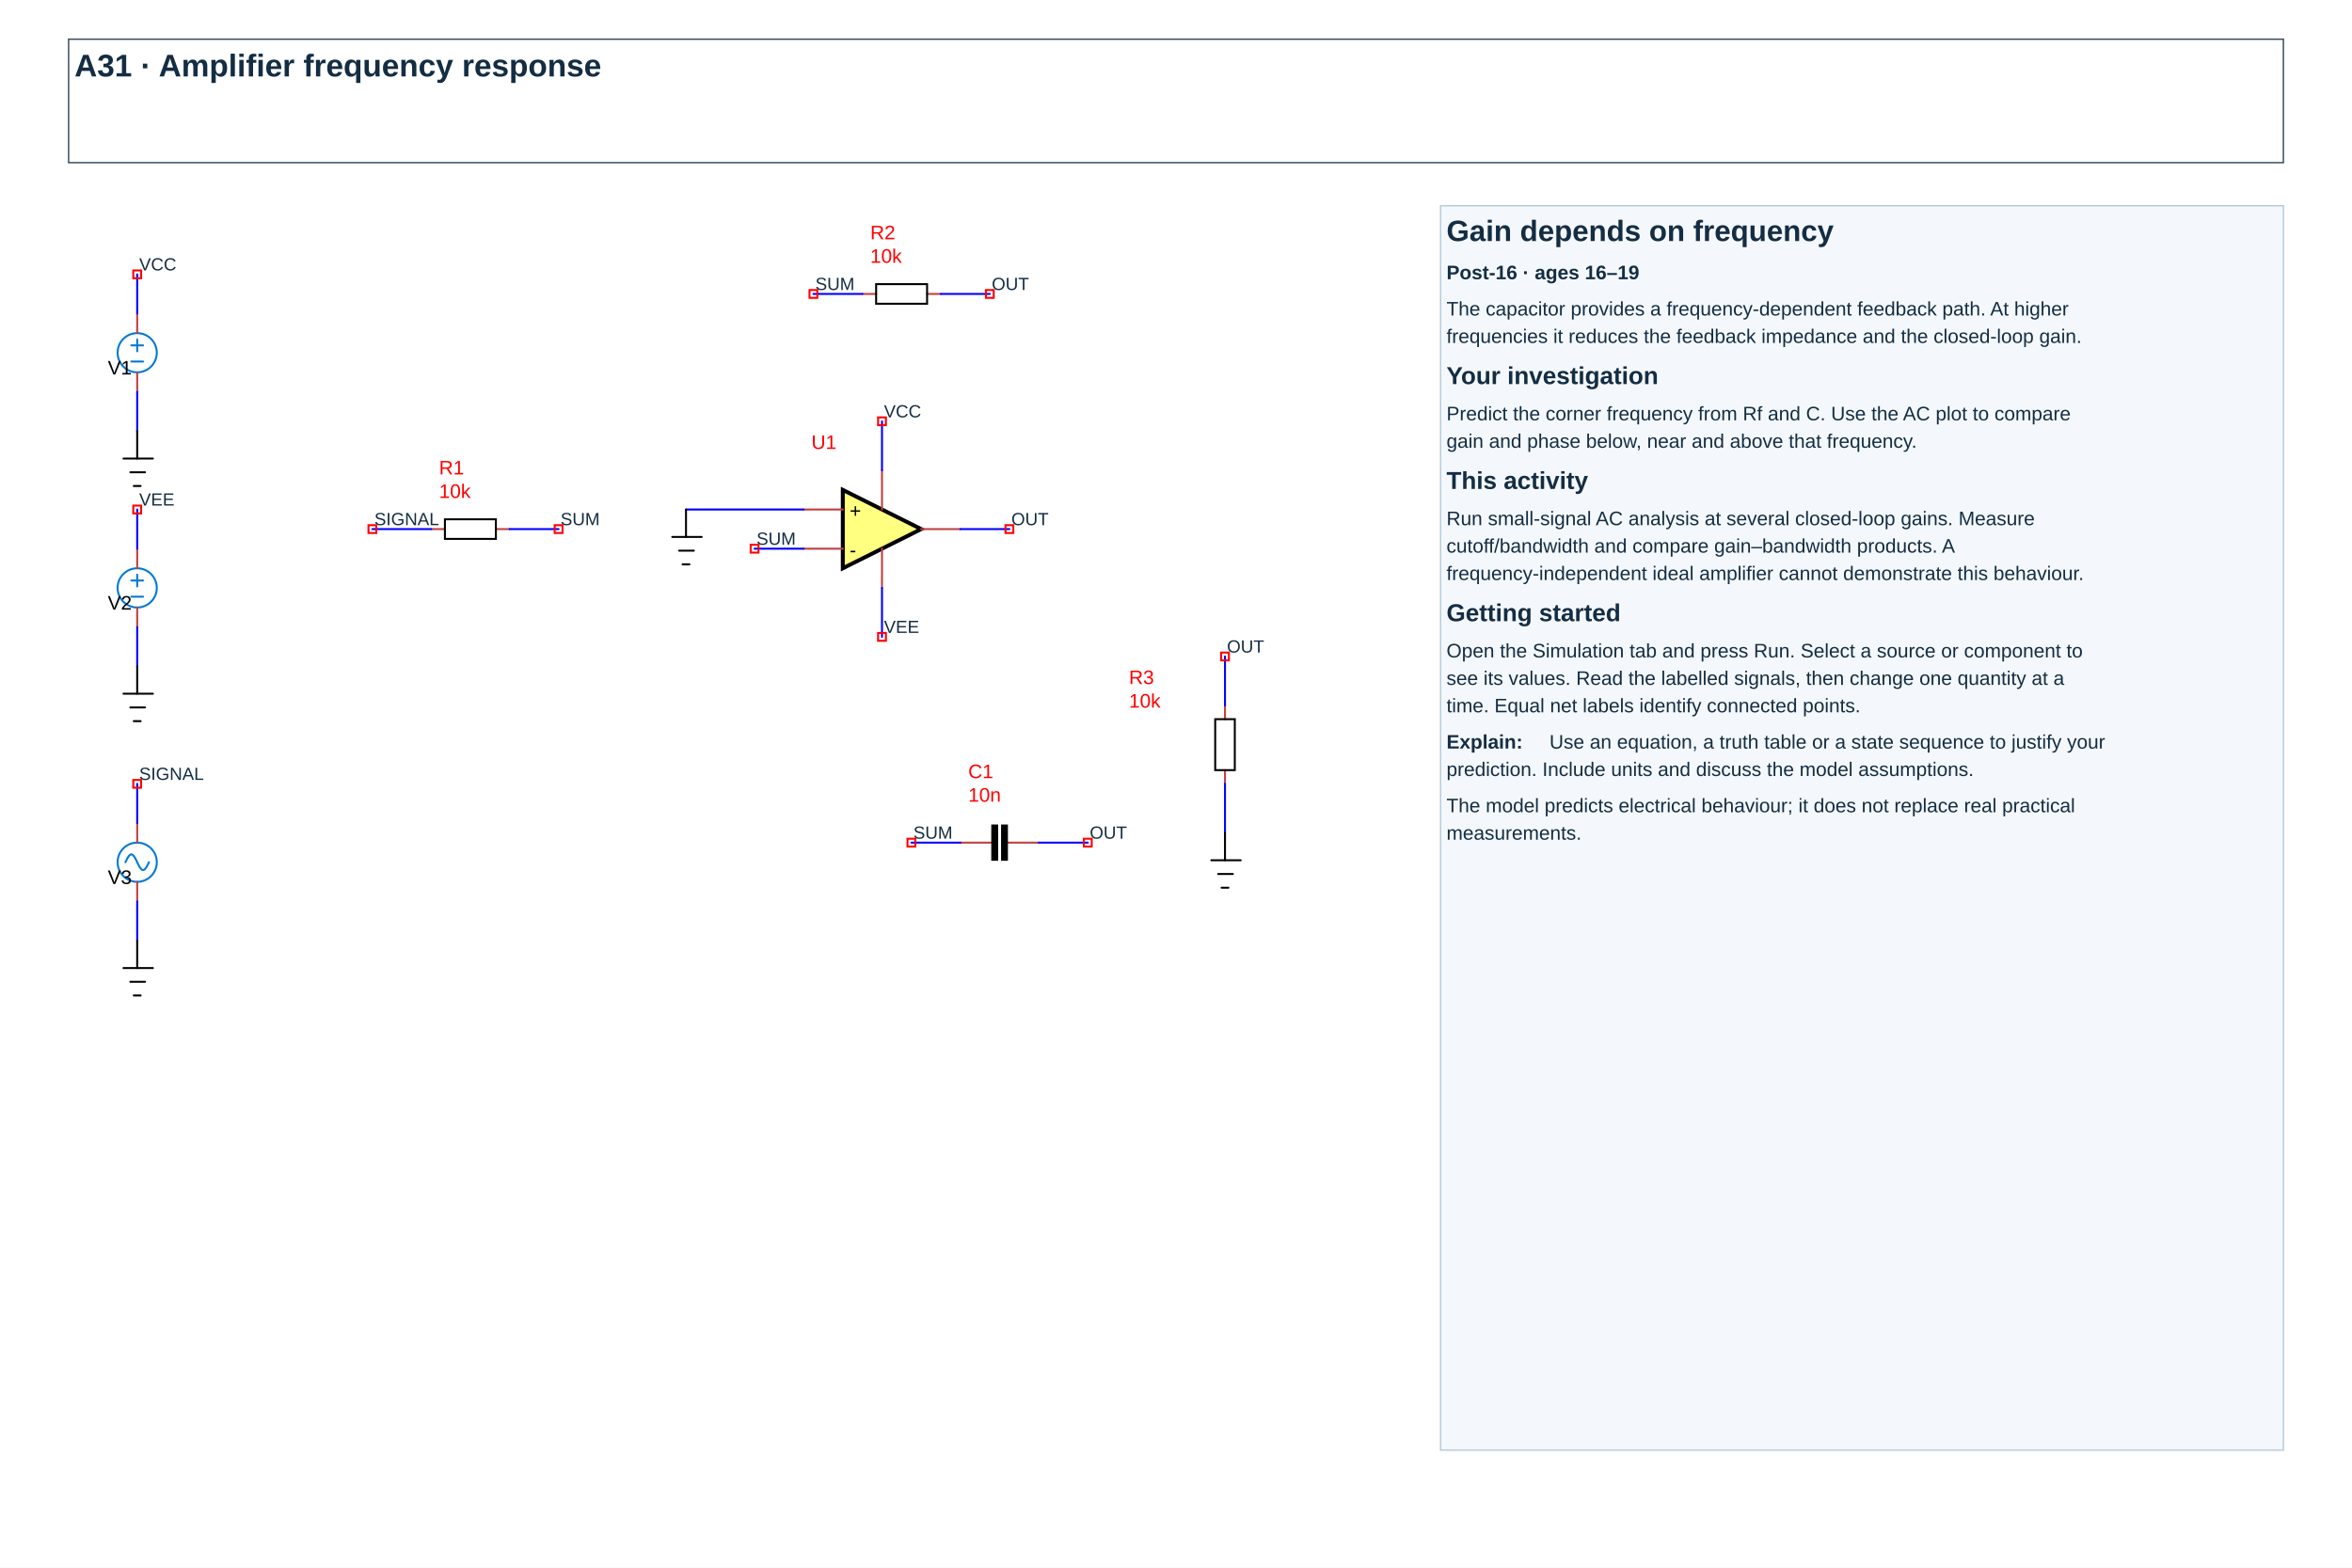
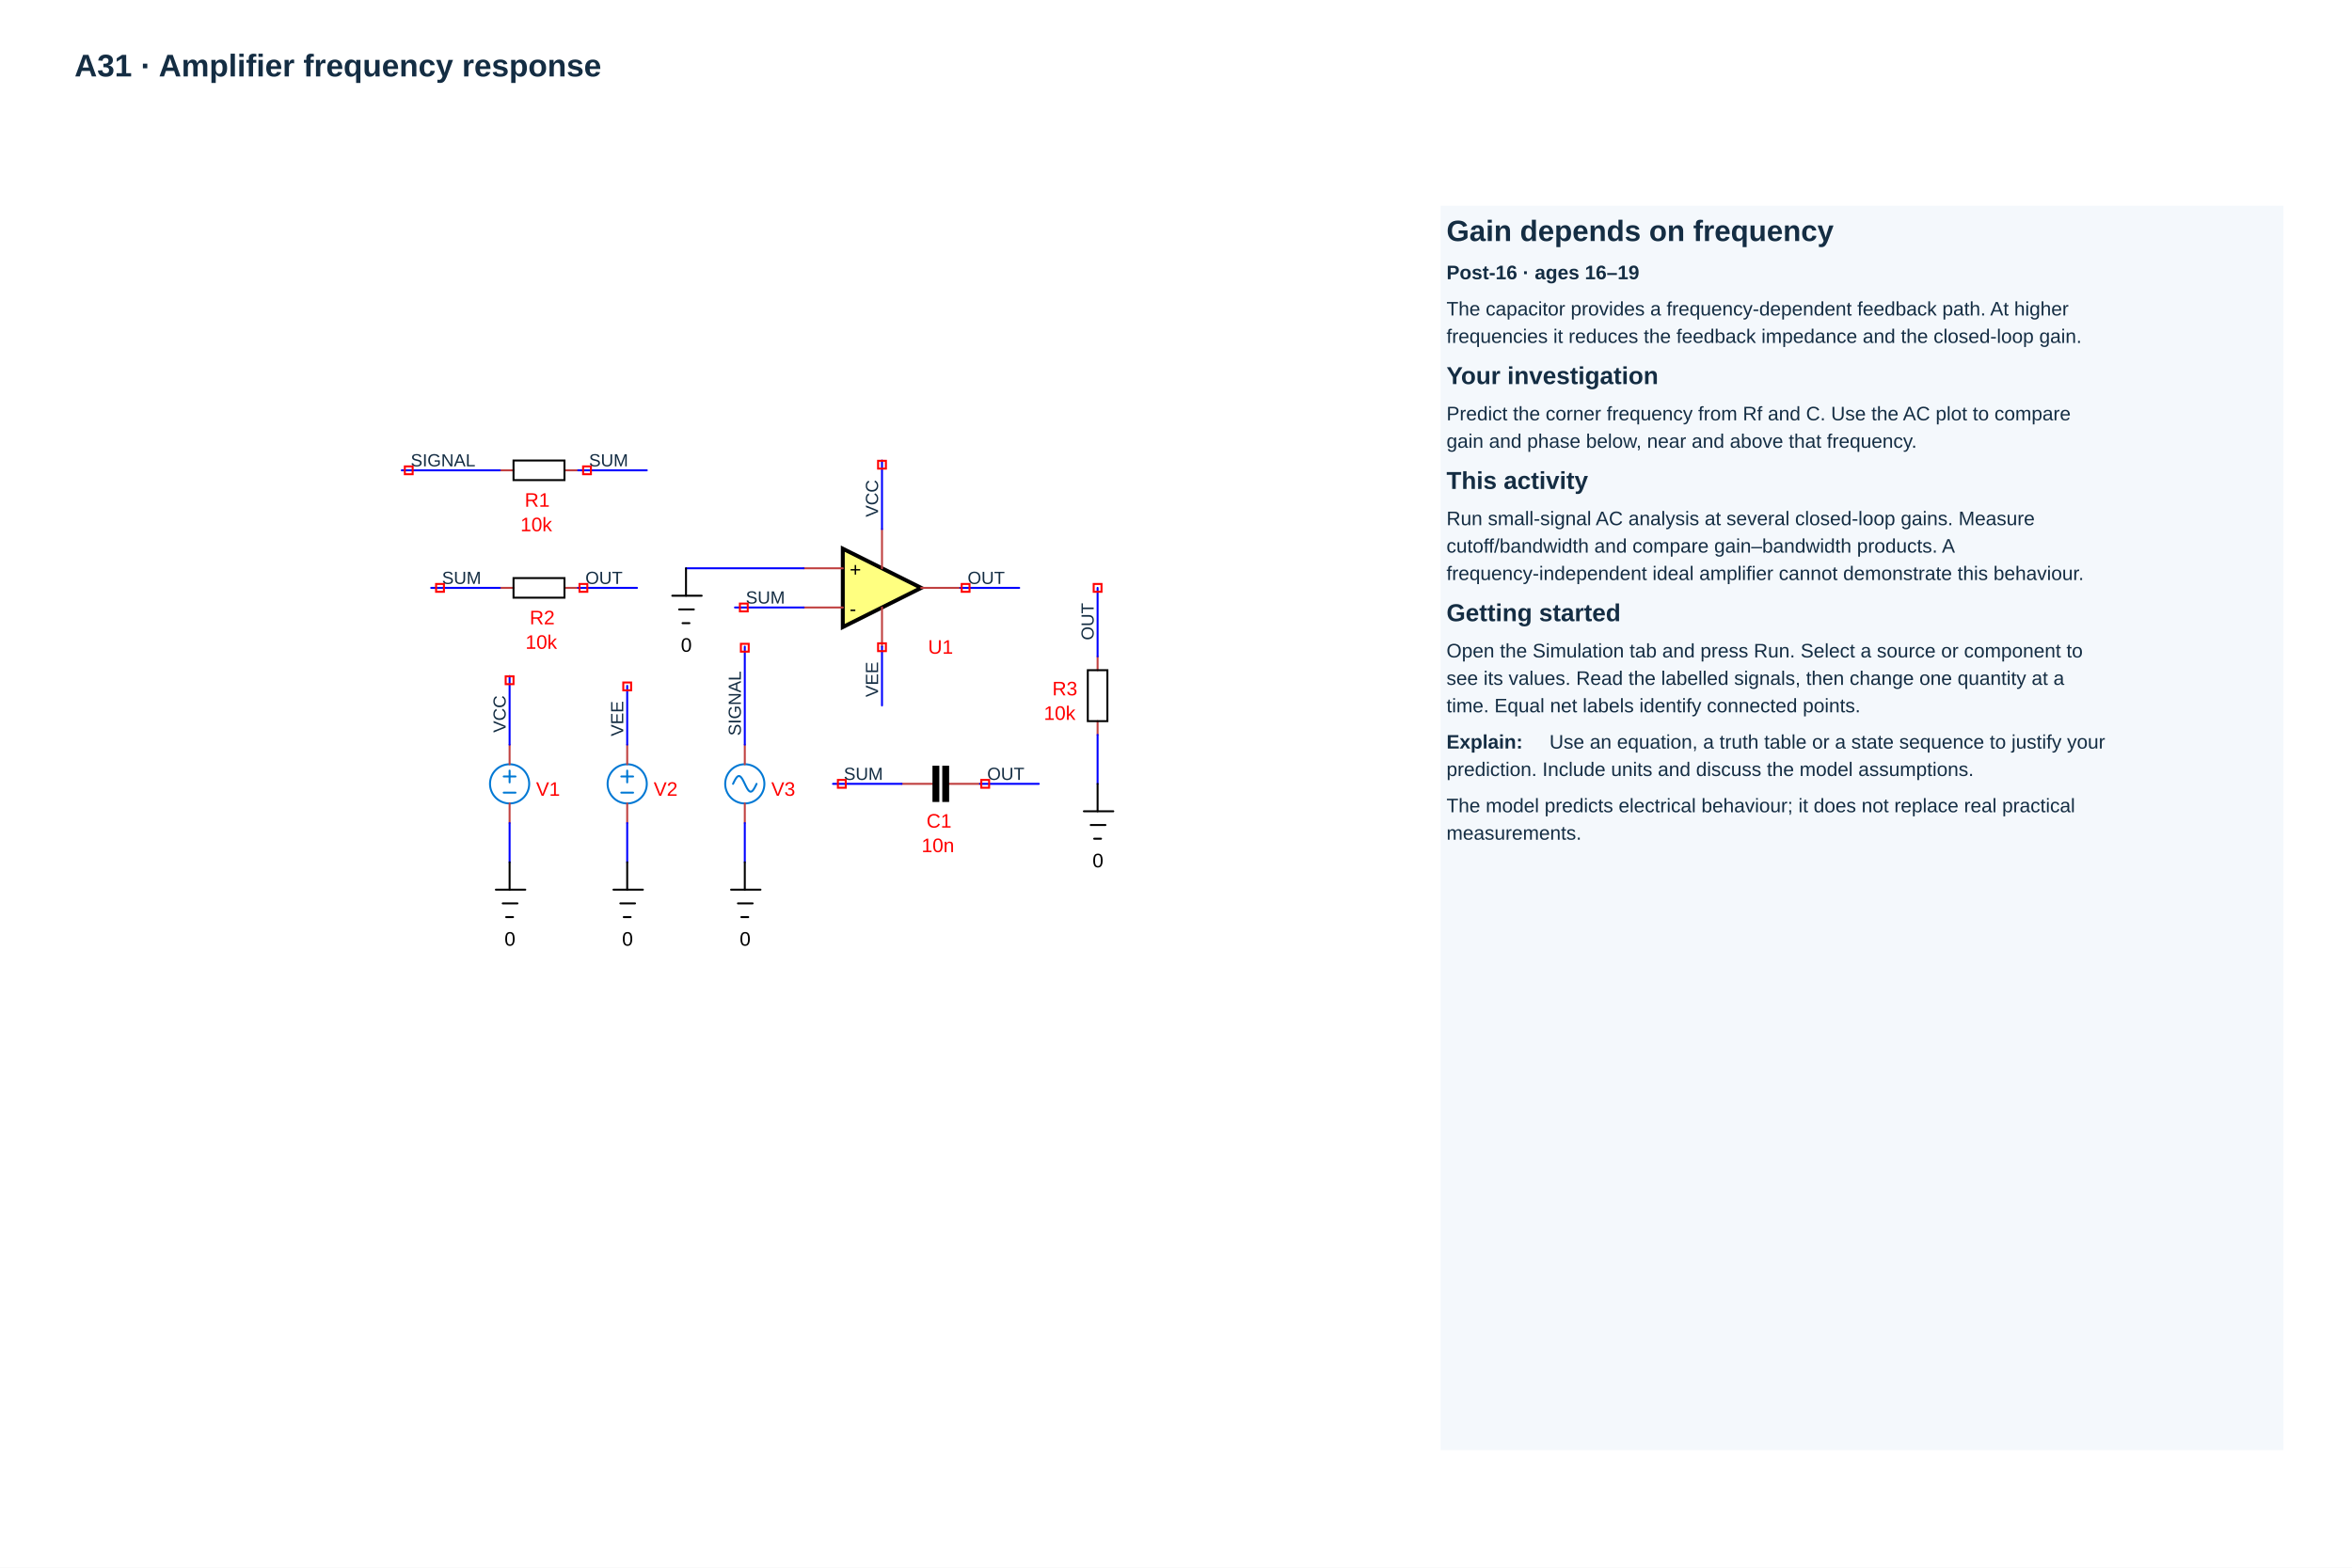
<svg xmlns="http://www.w3.org/2000/svg" width="1800" height="1200" viewBox="0 0 1200 800">
  <rect width="1200" height="800" fill="white" />
  <defs>
    <filter id="dropshadow" height="130%">
      <feGaussianBlur in="SourceAlpha" stdDeviation="3" />
      <feOffset dx="1" dy="1" result="offsetblur" />
      <feMerge>
        <feMergeNode />
        <feMergeNode in="SourceGraphic" />
      </feMerge>
    </filter>
  </defs>
-   <ellipse cx="70" cy="180" rx="10" ry="10" style="fill:none;stroke:#0078d4;stroke-width:1" />
-   <rect x="60" y="160" rx="0" ry="0" width="20" height="40" style="fill:none" />
-   <path d="M67 176.25 L73 176.25" style="fill:none;stroke:#0078d4;stroke-width:1" stroke-linecap="round" />
-   <path d="M70 173.25 L70 179.25" style="fill:none;stroke:#0078d4;stroke-width:1" stroke-linecap="round" />
-   <path d="M67 184.5 L73 184.5" style="fill:none;stroke:#0078d4;stroke-width:1" stroke-linecap="round" />
-   <g transform="rotate(90 70,160)">
-     <line x1="70" y1="160" x2="80" y2="160" stroke-linecap="round" />
-     <g style="fill:none;stroke:black;stroke-width:1">
-       <g style="stroke:#c04040">
-         <line x1="70" y1="160" x2="80" y2="160" stroke-linecap="round" />
-       </g>
-       <g style="stroke-width:0.6" />
-     </g>
-   </g>
-   <g transform="rotate(270 70,200)">
-     <line x1="70" y1="200" x2="80" y2="200" stroke-linecap="round" />
-     <g style="fill:none;stroke:black;stroke-width:1">
-       <g style="stroke:#c04040">
-         <line x1="70" y1="200" x2="80" y2="200" stroke-linecap="round" />
-       </g>
-       <g style="stroke-width:0.6" />
-     </g>
-   </g>
-   <g transform="translate( 54 181.1)">
-     <text x="1" y="10" fill="#000000" style="pointer-events:none;font-size:10px;font-family:Arial;font-weight:normal;font-style:normal;white-space:pre">
+   <ellipse cx="260" cy="400" rx="10" ry="10" style="fill:none;stroke:#0078d4;stroke-width:1" />
+   <rect x="250" y="380" rx="0" ry="0" width="20" height="40" style="fill:none" />
+   <path d="M257 396.25 L263 396.25" style="fill:none;stroke:#0078d4;stroke-width:1" stroke-linecap="round" />
+   <path d="M260 393.25 L260 399.25" style="fill:none;stroke:#0078d4;stroke-width:1" stroke-linecap="round" />
+   <path d="M257 404.5 L263 404.5" style="fill:none;stroke:#0078d4;stroke-width:1" stroke-linecap="round" />
+   <g transform="rotate(90 260,380)">
+     <line x1="260" y1="380" x2="270" y2="380" stroke-linecap="round" />
+     <g style="fill:none;stroke:black;stroke-width:1">
+       <g style="stroke:#c04040">
+         <line x1="260" y1="380" x2="270" y2="380" stroke-linecap="round" />
+       </g>
+       <g style="stroke-width:0.6" />
+     </g>
+   </g>
+   <g transform="rotate(270 260,420)">
+     <line x1="260" y1="420" x2="270" y2="420" stroke-linecap="round" />
+     <g style="fill:none;stroke:black;stroke-width:1">
+       <g style="stroke:#c04040">
+         <line x1="260" y1="420" x2="270" y2="420" stroke-linecap="round" />
+       </g>
+       <g style="stroke-width:0.6" />
+     </g>
+   </g>
+   <g transform="translate( 272.5 396.1)">
+     <text x="1" y="10" fill="#FF0000" style="pointer-events:none;font-size:10px;font-family:Arial;font-weight:normal;font-style:normal;white-space:pre">
      <tspan>V1</tspan>
    </text>
  </g>
-   <path d="M70 160 L70 140" style="fill:none;stroke:#0000ff;stroke-width:1" stroke-linecap="round" />
-   <g transform="translate( 70 128.99)">
+   <path d="M260 380 L260 345" style="fill:none;stroke:#0000ff;stroke-width:1" stroke-linecap="round" />
+   <g transform="translate( 248.99 374.8627) rotate( 270 0 0 )">
    <text x="1" y="9" fill="#142d43" style="pointer-events:none;font-size:9px;font-family:Arial;font-weight:normal;font-style:normal;white-space:pre">
      <tspan>VCC</tspan>
    </text>
  </g>
-   <rect x="68" y="138" width="4" height="4" style="stroke:red;stroke-width:1;fill:none" />
-   <path d="M70 200 L70 220" style="fill:none;stroke:#0000ff;stroke-width:1" stroke-linecap="round" />
-   <g transform="">
-     <line x1="70" y1="220" x2="70" y2="234" style="fill:none;stroke:#000000;stroke-width:1;stroke-linecap:round" />
-     <path d="M63 234 L78 234 M66.5 241 L74 241 M71.75 248 L68.25 248" style="fill:none;stroke:#000000;stroke-width:1;stroke-linecap:round" />
-   </g>
-   <ellipse cx="70" cy="300" rx="10" ry="10" style="fill:none;stroke:#0078d4;stroke-width:1" />
-   <rect x="60" y="280" rx="0" ry="0" width="20" height="40" style="fill:none" />
-   <path d="M67 296.25 L73 296.25" style="fill:none;stroke:#0078d4;stroke-width:1" stroke-linecap="round" />
-   <path d="M70 293.25 L70 299.25" style="fill:none;stroke:#0078d4;stroke-width:1" stroke-linecap="round" />
-   <path d="M67 304.5 L73 304.5" style="fill:none;stroke:#0078d4;stroke-width:1" stroke-linecap="round" />
-   <g transform="rotate(90 70,280)">
-     <line x1="70" y1="280" x2="80" y2="280" stroke-linecap="round" />
-     <g style="fill:none;stroke:black;stroke-width:1">
-       <g style="stroke:#c04040">
-         <line x1="70" y1="280" x2="80" y2="280" stroke-linecap="round" />
-       </g>
-       <g style="stroke-width:0.6" />
-     </g>
-   </g>
-   <g transform="rotate(270 70,320)">
-     <line x1="70" y1="320" x2="80" y2="320" stroke-linecap="round" />
-     <g style="fill:none;stroke:black;stroke-width:1">
-       <g style="stroke:#c04040">
-         <line x1="70" y1="320" x2="80" y2="320" stroke-linecap="round" />
-       </g>
-       <g style="stroke-width:0.6" />
-     </g>
-   </g>
-   <g transform="translate( 54 301.1)">
-     <text x="1" y="10" fill="#000000" style="pointer-events:none;font-size:10px;font-family:Arial;font-weight:normal;font-style:normal;white-space:pre">
+   <rect x="258" y="345.137" width="4" height="4" style="stroke:red;stroke-width:1;fill:none" />
+   <path d="M260 420 L260 440" style="fill:none;stroke:#0000ff;stroke-width:1" stroke-linecap="round" />
+   <g transform="translate( 256.3945 472.6)">
+     <text x="1" y="10" fill="#000000" style="pointer-events:none;font-size:10px;font-family:Arial;font-weight:normal;font-style:normal;white-space:pre">
+       <tspan>0</tspan>
+     </text>
+   </g>
+   <g transform="">
+     <line x1="260" y1="440" x2="260" y2="454" style="fill:none;stroke:#000000;stroke-width:1;stroke-linecap:round" />
+     <path d="M253 454 L268 454 M256.5 461 L264 461 M261.75 468 L258.25 468" style="fill:none;stroke:#000000;stroke-width:1;stroke-linecap:round" />
+   </g>
+   <ellipse cx="320" cy="400" rx="10" ry="10" style="fill:none;stroke:#0078d4;stroke-width:1" />
+   <rect x="310" y="380" rx="0" ry="0" width="20" height="40" style="fill:none" />
+   <path d="M317 396.25 L323 396.25" style="fill:none;stroke:#0078d4;stroke-width:1" stroke-linecap="round" />
+   <path d="M320 393.25 L320 399.25" style="fill:none;stroke:#0078d4;stroke-width:1" stroke-linecap="round" />
+   <path d="M317 404.5 L323 404.5" style="fill:none;stroke:#0078d4;stroke-width:1" stroke-linecap="round" />
+   <g transform="rotate(90 320,380)">
+     <line x1="320" y1="380" x2="330" y2="380" stroke-linecap="round" />
+     <g style="fill:none;stroke:black;stroke-width:1">
+       <g style="stroke:#c04040">
+         <line x1="320" y1="380" x2="330" y2="380" stroke-linecap="round" />
+       </g>
+       <g style="stroke-width:0.6" />
+     </g>
+   </g>
+   <g transform="rotate(270 320,420)">
+     <line x1="320" y1="420" x2="330" y2="420" stroke-linecap="round" />
+     <g style="fill:none;stroke:black;stroke-width:1">
+       <g style="stroke:#c04040">
+         <line x1="320" y1="420" x2="330" y2="420" stroke-linecap="round" />
+       </g>
+       <g style="stroke-width:0.6" />
+     </g>
+   </g>
+   <g transform="translate( 332.5 396.1)">
+     <text x="1" y="10" fill="#FF0000" style="pointer-events:none;font-size:10px;font-family:Arial;font-weight:normal;font-style:normal;white-space:pre">
      <tspan>V2</tspan>
    </text>
  </g>
-   <path d="M70 280 L70 260" style="fill:none;stroke:#0000ff;stroke-width:1" stroke-linecap="round" />
-   <g transform="translate( 70 248.99)">
+   <path d="M320 380 L320 350" style="fill:none;stroke:#0000ff;stroke-width:1" stroke-linecap="round" />
+   <g transform="translate( 308.99 376.7229) rotate( 270 0 0 )">
    <text x="1" y="9" fill="#142d43" style="pointer-events:none;font-size:9px;font-family:Arial;font-weight:normal;font-style:normal;white-space:pre">
      <tspan>VEE</tspan>
    </text>
  </g>
-   <rect x="68" y="258" width="4" height="4" style="stroke:red;stroke-width:1;fill:none" />
-   <path d="M70 320 L70 340" style="fill:none;stroke:#0000ff;stroke-width:1" stroke-linecap="round" />
-   <g transform="">
-     <line x1="70" y1="340" x2="70" y2="354" style="fill:none;stroke:#000000;stroke-width:1;stroke-linecap:round" />
-     <path d="M63 354 L78 354 M66.5 361 L74 361 M71.75 368 L68.25 368" style="fill:none;stroke:#000000;stroke-width:1;stroke-linecap:round" />
-   </g>
-   <path d="M430 250 L430 290 L470 270 L430 250 Z" style="fill:#ffff80;stroke:#000000;stroke-width:2" stroke-linecap="round" />
-   <g transform="translate( 432.5 254.1)">
+   <rect x="318" y="348.277" width="4" height="4" style="stroke:red;stroke-width:1;fill:none" />
+   <path d="M320 420 L320 440" style="fill:none;stroke:#0000ff;stroke-width:1" stroke-linecap="round" />
+   <g transform="translate( 316.3945 472.6)">
+     <text x="1" y="10" fill="#000000" style="pointer-events:none;font-size:10px;font-family:Arial;font-weight:normal;font-style:normal;white-space:pre">
+       <tspan>0</tspan>
+     </text>
+   </g>
+   <g transform="">
+     <line x1="320" y1="440" x2="320" y2="454" style="fill:none;stroke:#000000;stroke-width:1;stroke-linecap:round" />
+     <path d="M313 454 L328 454 M316.5 461 L324 461 M321.75 468 L318.25 468" style="fill:none;stroke:#000000;stroke-width:1;stroke-linecap:round" />
+   </g>
+   <path d="M430 280 L430 320 L470 300 L430 280 Z" style="fill:#ffff80;stroke:#000000;stroke-width:2" stroke-linecap="round" />
+   <g transform="translate( 432.5 284.1)">
    <text x="1" y="10" fill="#000000" style="pointer-events:none;font-size:10px;font-family:Arial;font-weight:normal;font-style:normal;white-space:pre">
      <tspan>+</tspan>
    </text>
  </g>
  <g transform="">
-     <line x1="410" y1="260" x2="430" y2="260" stroke-linecap="round" />
-     <g style="fill:none;stroke:black;stroke-width:1">
-       <g style="stroke:#c04040">
-         <line x1="410" y1="260" x2="430" y2="260" stroke-linecap="round" />
-       </g>
-       <g style="stroke-width:0.6" />
-     </g>
-   </g>
-   <g transform="translate( 432.5 274.1)">
+     <line x1="410" y1="290" x2="430" y2="290" stroke-linecap="round" />
+     <g style="fill:none;stroke:black;stroke-width:1">
+       <g style="stroke:#c04040">
+         <line x1="410" y1="290" x2="430" y2="290" stroke-linecap="round" />
+       </g>
+       <g style="stroke-width:0.6" />
+     </g>
+   </g>
+   <g transform="translate( 432.5 304.1)">
    <text x="1" y="10" fill="#000000" style="pointer-events:none;font-size:10px;font-family:Arial;font-weight:normal;font-style:normal;white-space:pre">
      <tspan>-</tspan>
    </text>
  </g>
  <g transform="">
-     <line x1="410" y1="280" x2="430" y2="280" stroke-linecap="round" />
-     <g style="fill:none;stroke:black;stroke-width:1">
-       <g style="stroke:#c04040">
-         <line x1="410" y1="280" x2="430" y2="280" stroke-linecap="round" />
-       </g>
-       <g style="stroke-width:0.6" />
-     </g>
-   </g>
-   <g transform="rotate(180 490,270)">
-     <line x1="490" y1="270" x2="510" y2="270" stroke-linecap="round" />
-     <g style="fill:none;stroke:black;stroke-width:1">
-       <g style="stroke:#c04040">
-         <line x1="490" y1="270" x2="510" y2="270" stroke-linecap="round" />
-       </g>
-       <g style="stroke-width:0.6" />
-     </g>
-   </g>
-   <g transform="rotate(270 450,300)">
-     <line x1="450" y1="300" x2="470" y2="300" stroke-linecap="round" />
-     <g style="fill:none;stroke:black;stroke-width:1">
-       <g style="stroke:#c04040">
-         <line x1="450" y1="300" x2="470" y2="300" stroke-linecap="round" />
-       </g>
-       <g style="stroke-width:0.6" />
-     </g>
-   </g>
-   <g transform="rotate(90 450,240)">
-     <line x1="450" y1="240" x2="470" y2="240" stroke-linecap="round" />
-     <g style="fill:none;stroke:black;stroke-width:1">
-       <g style="stroke:#c04040">
-         <line x1="450" y1="240" x2="470" y2="240" stroke-linecap="round" />
-       </g>
-       <g style="stroke-width:0.6" />
-     </g>
-   </g>
-   <g transform="translate( 413 219.1)">
+     <line x1="410" y1="310" x2="430" y2="310" stroke-linecap="round" />
+     <g style="fill:none;stroke:black;stroke-width:1">
+       <g style="stroke:#c04040">
+         <line x1="410" y1="310" x2="430" y2="310" stroke-linecap="round" />
+       </g>
+       <g style="stroke-width:0.6" />
+     </g>
+   </g>
+   <g transform="rotate(180 490,300)">
+     <line x1="490" y1="300" x2="510" y2="300" stroke-linecap="round" />
+     <g style="fill:none;stroke:black;stroke-width:1">
+       <g style="stroke:#c04040">
+         <line x1="490" y1="300" x2="510" y2="300" stroke-linecap="round" />
+       </g>
+       <g style="stroke-width:0.6" />
+     </g>
+   </g>
+   <g transform="rotate(270 450,330)">
+     <line x1="450" y1="330" x2="470" y2="330" stroke-linecap="round" />
+     <g style="fill:none;stroke:black;stroke-width:1">
+       <g style="stroke:#c04040">
+         <line x1="450" y1="330" x2="470" y2="330" stroke-linecap="round" />
+       </g>
+       <g style="stroke-width:0.6" />
+     </g>
+   </g>
+   <g transform="rotate(90 450,270)">
+     <line x1="450" y1="270" x2="470" y2="270" stroke-linecap="round" />
+     <g style="fill:none;stroke:black;stroke-width:1">
+       <g style="stroke:#c04040">
+         <line x1="450" y1="270" x2="470" y2="270" stroke-linecap="round" />
+       </g>
+       <g style="stroke-width:0.6" />
+     </g>
+   </g>
+   <g transform="translate( 472.5 323.6)">
    <text x="1" y="10" fill="#FF0000" style="pointer-events:none;font-size:10px;font-family:Arial;font-weight:normal;font-style:normal;white-space:pre">
      <tspan>U1</tspan>
    </text>
  </g>
-   <path d="M410 260 L350 260" style="fill:none;stroke:#0000ff;stroke-width:1" stroke-linecap="round" />
-   <g transform="">
-     <line x1="350" y1="260" x2="350" y2="274" style="fill:none;stroke:#000000;stroke-width:1;stroke-linecap:round" />
-     <path d="M343 274 L358 274 M346.5 281 L354 281 M351.75 288 L348.25 288" style="fill:none;stroke:#000000;stroke-width:1;stroke-linecap:round" />
-   </g>
-   <path d="M410 280 L385 280" style="fill:none;stroke:#0000ff;stroke-width:1" stroke-linecap="round" />
-   <g transform="translate( 385 268.99)">
+   <path d="M410 290 L350 290" style="fill:none;stroke:#0000ff;stroke-width:1" stroke-linecap="round" />
+   <g transform="translate( 346.3945 322.6)">
+     <text x="1" y="10" fill="#000000" style="pointer-events:none;font-size:10px;font-family:Arial;font-weight:normal;font-style:normal;white-space:pre">
+       <tspan>0</tspan>
+     </text>
+   </g>
+   <g transform="">
+     <line x1="350" y1="290" x2="350" y2="304" style="fill:none;stroke:#000000;stroke-width:1;stroke-linecap:round" />
+     <path d="M343 304 L358 304 M346.5 311 L354 311 M351.75 318 L348.25 318" style="fill:none;stroke:#000000;stroke-width:1;stroke-linecap:round" />
+   </g>
+   <path d="M410 310 L375 310" style="fill:none;stroke:#0000ff;stroke-width:1" stroke-linecap="round" />
+   <g transform="translate( 379.4975 298.99)">
    <text x="1" y="9" fill="#142d43" style="pointer-events:none;font-size:9px;font-family:Arial;font-weight:normal;font-style:normal;white-space:pre">
      <tspan>SUM</tspan>
    </text>
  </g>
-   <rect x="383" y="278" width="4" height="4" style="stroke:red;stroke-width:1;fill:none" />
-   <path d="M490 270 L515 270" style="fill:none;stroke:#0000ff;stroke-width:1" stroke-linecap="round" />
-   <g transform="translate( 515 258.99)">
+   <rect x="377.497" y="308" width="4" height="4" style="stroke:red;stroke-width:1;fill:none" />
+   <path d="M490 300 L520 300" style="fill:none;stroke:#0000ff;stroke-width:1" stroke-linecap="round" />
+   <g transform="translate( 492.6602 288.99)">
    <text x="1" y="9" fill="#142d43" style="pointer-events:none;font-size:9px;font-family:Arial;font-weight:normal;font-style:normal;white-space:pre">
      <tspan>OUT</tspan>
    </text>
  </g>
-   <rect x="513" y="268" width="4" height="4" style="stroke:red;stroke-width:1;fill:none" />
-   <path d="M450 240 L450 215" style="fill:none;stroke:#0000ff;stroke-width:1" stroke-linecap="round" />
-   <g transform="translate( 450 203.99)">
+   <rect x="490.66" y="298" width="4" height="4" style="stroke:red;stroke-width:1;fill:none" />
+   <path d="M450 270 L450 235" style="fill:none;stroke:#0000ff;stroke-width:1" stroke-linecap="round" />
+   <g transform="translate( 438.99 264.8627) rotate( 270 0 0 )">
    <text x="1" y="9" fill="#142d43" style="pointer-events:none;font-size:9px;font-family:Arial;font-weight:normal;font-style:normal;white-space:pre">
      <tspan>VCC</tspan>
    </text>
  </g>
-   <rect x="448" y="213" width="4" height="4" style="stroke:red;stroke-width:1;fill:none" />
-   <path d="M450 300 L450 325" style="fill:none;stroke:#0000ff;stroke-width:1" stroke-linecap="round" />
-   <g transform="translate( 450 313.99)">
+   <rect x="448" y="235.137" width="4" height="4" style="stroke:red;stroke-width:1;fill:none" />
+   <path d="M450 330 L450 360" style="fill:none;stroke:#0000ff;stroke-width:1" stroke-linecap="round" />
+   <g transform="translate( 438.99 356.7229) rotate( 270 0 0 )">
    <text x="1" y="9" fill="#142d43" style="pointer-events:none;font-size:9px;font-family:Arial;font-weight:normal;font-style:normal;white-space:pre">
      <tspan>VEE</tspan>
    </text>
  </g>
-   <rect x="448" y="323" width="4" height="4" style="stroke:red;stroke-width:1;fill:none" />
-   <ellipse cx="70" cy="440" rx="10" ry="10" style="fill:none;stroke:#0078d4;stroke-width:1" />
-   <rect x="60" y="420" rx="0" ry="0" width="20" height="40" style="fill:none" />
-   <path d="M64 440 L64.375 439.22 L64.75 438.469 L65.125 437.778 L65.5 437.172 L65.875 436.674 L66.25 436.304 L66.625 436.077 L67 436 L67.375 436.077 L67.75 436.304 L68.125 436.674 L68.5 437.172 L68.875 437.778 L69.25 438.469 L69.625 439.22 L70 440 L70.375 440.78 L70.75 441.531 L71.125 442.222 L71.5 442.828 L71.875 443.326 L72.25 443.696 L72.625 443.923 L73 444 L73.375 443.923 L73.75 443.696 L74.125 443.326 L74.5 442.828 L74.875 442.222 L75.25 441.531 L75.625 440.78 L76 440" style="fill:none;stroke:#0078d4;stroke-width:1" stroke-linecap="round" />
-   <g transform="rotate(90 70,420)">
-     <line x1="70" y1="420" x2="80" y2="420" stroke-linecap="round" />
-     <g style="fill:none;stroke:black;stroke-width:1">
-       <g style="stroke:#c04040">
-         <line x1="70" y1="420" x2="80" y2="420" stroke-linecap="round" />
-       </g>
-       <g style="stroke-width:0.6" />
-     </g>
-   </g>
-   <g transform="rotate(270 70,460)">
-     <line x1="70" y1="460" x2="80" y2="460" stroke-linecap="round" />
-     <g style="fill:none;stroke:black;stroke-width:1">
-       <g style="stroke:#c04040">
-         <line x1="70" y1="460" x2="80" y2="460" stroke-linecap="round" />
-       </g>
-       <g style="stroke-width:0.6" />
-     </g>
-   </g>
-   <g transform="translate( 54 441.1)">
-     <text x="1" y="10" fill="#000000" style="pointer-events:none;font-size:10px;font-family:Arial;font-weight:normal;font-style:normal;white-space:pre">
+   <rect x="448" y="328.277" width="4" height="4" style="stroke:red;stroke-width:1;fill:none" />
+   <ellipse cx="380" cy="400" rx="10" ry="10" style="fill:none;stroke:#0078d4;stroke-width:1" />
+   <rect x="370" y="380" rx="0" ry="0" width="20" height="40" style="fill:none" />
+   <path d="M374 400 L374.375 399.22 L374.75 398.469 L375.125 397.778 L375.5 397.172 L375.875 396.674 L376.25 396.304 L376.625 396.077 L377 396 L377.375 396.077 L377.75 396.304 L378.125 396.674 L378.5 397.172 L378.875 397.778 L379.25 398.469 L379.625 399.22 L380 400 L380.375 400.78 L380.75 401.531 L381.125 402.222 L381.5 402.828 L381.875 403.326 L382.25 403.696 L382.625 403.923 L383 404 L383.375 403.923 L383.75 403.696 L384.125 403.326 L384.5 402.828 L384.875 402.222 L385.25 401.531 L385.625 400.78 L386 400" style="fill:none;stroke:#0078d4;stroke-width:1" stroke-linecap="round" />
+   <g transform="rotate(90 380,380)">
+     <line x1="380" y1="380" x2="390" y2="380" stroke-linecap="round" />
+     <g style="fill:none;stroke:black;stroke-width:1">
+       <g style="stroke:#c04040">
+         <line x1="380" y1="380" x2="390" y2="380" stroke-linecap="round" />
+       </g>
+       <g style="stroke-width:0.6" />
+     </g>
+   </g>
+   <g transform="rotate(270 380,420)">
+     <line x1="380" y1="420" x2="390" y2="420" stroke-linecap="round" />
+     <g style="fill:none;stroke:black;stroke-width:1">
+       <g style="stroke:#c04040">
+         <line x1="380" y1="420" x2="390" y2="420" stroke-linecap="round" />
+       </g>
+       <g style="stroke-width:0.6" />
+     </g>
+   </g>
+   <g transform="translate( 392.5 396.1)">
+     <text x="1" y="10" fill="#FF0000" style="pointer-events:none;font-size:10px;font-family:Arial;font-weight:normal;font-style:normal;white-space:pre">
      <tspan>V3</tspan>
    </text>
  </g>
-   <path d="M70 420 L70 400" style="fill:none;stroke:#0000ff;stroke-width:1" stroke-linecap="round" />
-   <g transform="translate( 70 388.99)">
+   <path d="M380 380 L380 330" style="fill:none;stroke:#0000ff;stroke-width:1" stroke-linecap="round" />
+   <g transform="translate( 368.99 376.4576) rotate( 270 0 0 )">
    <text x="1" y="9" fill="#142d43" style="pointer-events:none;font-size:9px;font-family:Arial;font-weight:normal;font-style:normal;white-space:pre">
      <tspan>SIGNAL</tspan>
    </text>
  </g>
-   <rect x="68" y="398" width="4" height="4" style="stroke:red;stroke-width:1;fill:none" />
-   <path d="M70 460 L70 480" style="fill:none;stroke:#0000ff;stroke-width:1" stroke-linecap="round" />
-   <g transform="">
-     <line x1="70" y1="480" x2="70" y2="494" style="fill:none;stroke:#000000;stroke-width:1;stroke-linecap:round" />
-     <path d="M63 494 L78 494 M66.5 501 L74 501 M71.75 508 L68.25 508" style="fill:none;stroke:#000000;stroke-width:1;stroke-linecap:round" />
-   </g>
-   <g transform="">
-     <line x1="220" y1="270" x2="227" y2="270" stroke-linecap="round" />
-     <g style="fill:none;stroke:black;stroke-width:1">
-       <g style="stroke:#c04040">
-         <line x1="220" y1="270" x2="227" y2="270" stroke-linecap="round" />
-       </g>
-       <g style="stroke-width:0.6" />
-     </g>
-   </g>
-   <g transform="rotate(180 260,270)">
-     <line x1="260" y1="270" x2="267" y2="270" stroke-linecap="round" />
-     <g style="fill:none;stroke:black;stroke-width:1">
-       <g style="stroke:#c04040">
-         <line x1="260" y1="270" x2="267" y2="270" stroke-linecap="round" />
-       </g>
-       <g style="stroke-width:0.6" />
-     </g>
-   </g>
-   <rect x="227" y="265" rx="0" ry="0" width="26" height="10" style="fill:none;stroke:#000000;stroke-width:1" />
-   <g transform="translate( 223 232.1)">
+   <rect x="378" y="328.542" width="4" height="4" style="stroke:red;stroke-width:1;fill:none" />
+   <path d="M380 420 L380 440" style="fill:none;stroke:#0000ff;stroke-width:1" stroke-linecap="round" />
+   <g transform="translate( 376.3945 472.6)">
+     <text x="1" y="10" fill="#000000" style="pointer-events:none;font-size:10px;font-family:Arial;font-weight:normal;font-style:normal;white-space:pre">
+       <tspan>0</tspan>
+     </text>
+   </g>
+   <g transform="">
+     <line x1="380" y1="440" x2="380" y2="454" style="fill:none;stroke:#000000;stroke-width:1;stroke-linecap:round" />
+     <path d="M373 454 L388 454 M376.5 461 L384 461 M381.75 468 L378.25 468" style="fill:none;stroke:#000000;stroke-width:1;stroke-linecap:round" />
+   </g>
+   <g transform="">
+     <line x1="255" y1="240" x2="262" y2="240" stroke-linecap="round" />
+     <g style="fill:none;stroke:black;stroke-width:1">
+       <g style="stroke:#c04040">
+         <line x1="255" y1="240" x2="262" y2="240" stroke-linecap="round" />
+       </g>
+       <g style="stroke-width:0.6" />
+     </g>
+   </g>
+   <g transform="rotate(180 295,240)">
+     <line x1="295" y1="240" x2="302" y2="240" stroke-linecap="round" />
+     <g style="fill:none;stroke:black;stroke-width:1">
+       <g style="stroke:#c04040">
+         <line x1="295" y1="240" x2="302" y2="240" stroke-linecap="round" />
+       </g>
+       <g style="stroke-width:0.6" />
+     </g>
+   </g>
+   <rect x="262" y="235" rx="0" ry="0" width="26" height="10" style="fill:none;stroke:#000000;stroke-width:1" />
+   <g transform="translate( 266.6973 248.6)">
    <text x="1" y="10" fill="#FF0000" style="pointer-events:none;font-size:10px;font-family:Arial;font-weight:normal;font-style:normal;white-space:pre">
      <tspan>R1</tspan>
    </text>
  </g>
-   <g transform="translate( 223 244.1)">
+   <g transform="translate( 264.5391 261.1)">
    <text x="1" y="10" fill="#FF0000" style="pointer-events:none;font-size:10px;font-family:Arial;font-weight:normal;font-style:normal;white-space:pre">
      <tspan>10k</tspan>
    </text>
  </g>
-   <path d="M220 270 L190 270" style="fill:none;stroke:#0000ff;stroke-width:1" stroke-linecap="round" />
-   <g transform="translate( 190 258.99)">
+   <path d="M255 240 L205 240" style="fill:none;stroke:#0000ff;stroke-width:1" stroke-linecap="round" />
+   <g transform="translate( 208.5424 228.99)">
    <text x="1" y="9" fill="#142d43" style="pointer-events:none;font-size:9px;font-family:Arial;font-weight:normal;font-style:normal;white-space:pre">
      <tspan>SIGNAL</tspan>
    </text>
  </g>
-   <rect x="188" y="268" width="4" height="4" style="stroke:red;stroke-width:1;fill:none" />
-   <path d="M260 270 L285 270" style="fill:none;stroke:#0000ff;stroke-width:1" stroke-linecap="round" />
-   <g transform="translate( 285 258.99)">
+   <rect x="206.542" y="238" width="4" height="4" style="stroke:red;stroke-width:1;fill:none" />
+   <path d="M295 240 L330 240" style="fill:none;stroke:#0000ff;stroke-width:1" stroke-linecap="round" />
+   <g transform="translate( 299.4975 228.99)">
    <text x="1" y="9" fill="#142d43" style="pointer-events:none;font-size:9px;font-family:Arial;font-weight:normal;font-style:normal;white-space:pre">
      <tspan>SUM</tspan>
    </text>
  </g>
-   <rect x="283" y="268" width="4" height="4" style="stroke:red;stroke-width:1;fill:none" />
-   <g transform="">
-     <line x1="440" y1="150" x2="447" y2="150" stroke-linecap="round" />
-     <g style="fill:none;stroke:black;stroke-width:1">
-       <g style="stroke:#c04040">
-         <line x1="440" y1="150" x2="447" y2="150" stroke-linecap="round" />
-       </g>
-       <g style="stroke-width:0.6" />
-     </g>
-   </g>
-   <g transform="rotate(180 480,150)">
-     <line x1="480" y1="150" x2="487" y2="150" stroke-linecap="round" />
-     <g style="fill:none;stroke:black;stroke-width:1">
-       <g style="stroke:#c04040">
-         <line x1="480" y1="150" x2="487" y2="150" stroke-linecap="round" />
-       </g>
-       <g style="stroke-width:0.6" />
-     </g>
-   </g>
-   <rect x="447" y="145" rx="0" ry="0" width="26" height="10" style="fill:none;stroke:#000000;stroke-width:1" />
-   <g transform="translate( 443 112.1)">
+   <rect x="297.497" y="238" width="4" height="4" style="stroke:red;stroke-width:1;fill:none" />
+   <g transform="">
+     <line x1="255" y1="300" x2="262" y2="300" stroke-linecap="round" />
+     <g style="fill:none;stroke:black;stroke-width:1">
+       <g style="stroke:#c04040">
+         <line x1="255" y1="300" x2="262" y2="300" stroke-linecap="round" />
+       </g>
+       <g style="stroke-width:0.6" />
+     </g>
+   </g>
+   <g transform="rotate(180 295,300)">
+     <line x1="295" y1="300" x2="302" y2="300" stroke-linecap="round" />
+     <g style="fill:none;stroke:black;stroke-width:1">
+       <g style="stroke:#c04040">
+         <line x1="295" y1="300" x2="302" y2="300" stroke-linecap="round" />
+       </g>
+       <g style="stroke-width:0.6" />
+     </g>
+   </g>
+   <rect x="262" y="295" rx="0" ry="0" width="26" height="10" style="fill:none;stroke:#000000;stroke-width:1" />
+   <g transform="translate( 269.2363 308.6)">
    <text x="1" y="10" fill="#FF0000" style="pointer-events:none;font-size:10px;font-family:Arial;font-weight:normal;font-style:normal;white-space:pre">
      <tspan>R2</tspan>
    </text>
  </g>
-   <g transform="translate( 443 124.1)">
+   <g transform="translate( 267.0781 321.1)">
    <text x="1" y="10" fill="#FF0000" style="pointer-events:none;font-size:10px;font-family:Arial;font-weight:normal;font-style:normal;white-space:pre">
      <tspan>10k</tspan>
    </text>
  </g>
-   <path d="M440 150 L415 150" style="fill:none;stroke:#0000ff;stroke-width:1" stroke-linecap="round" />
-   <g transform="translate( 415 138.99)">
+   <path d="M255 300 L220 300" style="fill:none;stroke:#0000ff;stroke-width:1" stroke-linecap="round" />
+   <g transform="translate( 224.4975 288.99)">
    <text x="1" y="9" fill="#142d43" style="pointer-events:none;font-size:9px;font-family:Arial;font-weight:normal;font-style:normal;white-space:pre">
      <tspan>SUM</tspan>
    </text>
  </g>
-   <rect x="413" y="148" width="4" height="4" style="stroke:red;stroke-width:1;fill:none" />
-   <path d="M480 150 L505 150" style="fill:none;stroke:#0000ff;stroke-width:1" stroke-linecap="round" />
-   <g transform="translate( 505 138.99)">
+   <rect x="222.497" y="298" width="4" height="4" style="stroke:red;stroke-width:1;fill:none" />
+   <path d="M295 300 L325 300" style="fill:none;stroke:#0000ff;stroke-width:1" stroke-linecap="round" />
+   <g transform="translate( 297.6602 288.99)">
    <text x="1" y="9" fill="#142d43" style="pointer-events:none;font-size:9px;font-family:Arial;font-weight:normal;font-style:normal;white-space:pre">
      <tspan>OUT</tspan>
    </text>
  </g>
-   <rect x="503" y="148" width="4" height="4" style="stroke:red;stroke-width:1;fill:none" />
-   <g transform="">
-     <line x1="490" y1="430" x2="507" y2="430" stroke-linecap="round" />
-     <g style="fill:none;stroke:black;stroke-width:1">
-       <g style="stroke:#c04040">
-         <line x1="490" y1="430" x2="507" y2="430" stroke-linecap="round" />
-       </g>
-       <g style="stroke-width:0.6" />
-     </g>
-   </g>
-   <g transform="rotate(180 530,430)">
-     <line x1="530" y1="430" x2="547" y2="430" stroke-linecap="round" />
-     <g style="fill:none;stroke:black;stroke-width:1">
-       <g style="stroke:#c04040">
-         <line x1="530" y1="430" x2="547" y2="430" stroke-linecap="round" />
-       </g>
-       <g style="stroke-width:0.6" />
-     </g>
-   </g>
-   <rect x="506.25" y="421.25" rx="0" ry="0" width="2.5" height="17.5" style="fill:#000000;stroke:#000000;stroke-width:1" />
-   <rect x="511.25" y="421.25" rx="0" ry="0" width="2.5" height="17.5" style="fill:#000000;stroke:#000000;stroke-width:1" />
-   <g transform="translate( 493 387.1)">
+   <rect x="295.66" y="298" width="4" height="4" style="stroke:red;stroke-width:1;fill:none" />
+   <g transform="">
+     <line x1="460" y1="400" x2="477" y2="400" stroke-linecap="round" />
+     <g style="fill:none;stroke:black;stroke-width:1">
+       <g style="stroke:#c04040">
+         <line x1="460" y1="400" x2="477" y2="400" stroke-linecap="round" />
+       </g>
+       <g style="stroke-width:0.6" />
+     </g>
+   </g>
+   <g transform="rotate(180 500,400)">
+     <line x1="500" y1="400" x2="517" y2="400" stroke-linecap="round" />
+     <g style="fill:none;stroke:black;stroke-width:1">
+       <g style="stroke:#c04040">
+         <line x1="500" y1="400" x2="517" y2="400" stroke-linecap="round" />
+       </g>
+       <g style="stroke-width:0.6" />
+     </g>
+   </g>
+   <rect x="476.25" y="391.25" rx="0" ry="0" width="2.5" height="17.5" style="fill:#000000;stroke:#000000;stroke-width:1" />
+   <rect x="481.25" y="391.25" rx="0" ry="0" width="2.5" height="17.5" style="fill:#000000;stroke:#000000;stroke-width:1" />
+   <g transform="translate( 471.6973 412.35)">
    <text x="1" y="10" fill="#FF0000" style="pointer-events:none;font-size:10px;font-family:Arial;font-weight:normal;font-style:normal;white-space:pre">
      <tspan>C1</tspan>
    </text>
  </g>
-   <g transform="translate( 493 399.1)">
+   <g transform="translate( 469.1836 424.85)">
    <text x="1" y="10" fill="#FF0000" style="pointer-events:none;font-size:10px;font-family:Arial;font-weight:normal;font-style:normal;white-space:pre">
      <tspan>10n</tspan>
    </text>
  </g>
-   <path d="M490 430 L465 430" style="fill:none;stroke:#0000ff;stroke-width:1" stroke-linecap="round" />
-   <g transform="translate( 465 418.99)">
+   <path d="M460 400 L425 400" style="fill:none;stroke:#0000ff;stroke-width:1" stroke-linecap="round" />
+   <g transform="translate( 429.4975 388.99)">
    <text x="1" y="9" fill="#142d43" style="pointer-events:none;font-size:9px;font-family:Arial;font-weight:normal;font-style:normal;white-space:pre">
      <tspan>SUM</tspan>
    </text>
  </g>
-   <rect x="463" y="428" width="4" height="4" style="stroke:red;stroke-width:1;fill:none" />
-   <path d="M530 430 L555 430" style="fill:none;stroke:#0000ff;stroke-width:1" stroke-linecap="round" />
-   <g transform="translate( 555 418.99)">
+   <rect x="427.497" y="398" width="4" height="4" style="stroke:red;stroke-width:1;fill:none" />
+   <path d="M500 400 L530 400" style="fill:none;stroke:#0000ff;stroke-width:1" stroke-linecap="round" />
+   <g transform="translate( 502.6602 388.99)">
    <text x="1" y="9" fill="#142d43" style="pointer-events:none;font-size:9px;font-family:Arial;font-weight:normal;font-style:normal;white-space:pre">
      <tspan>OUT</tspan>
    </text>
  </g>
-   <rect x="553" y="428" width="4" height="4" style="stroke:red;stroke-width:1;fill:none" />
-   <g transform="rotate(90 625,360)">
-     <line x1="625" y1="360" x2="632" y2="360" stroke-linecap="round" />
-     <g style="fill:none;stroke:black;stroke-width:1">
-       <g style="stroke:#c04040">
-         <line x1="625" y1="360" x2="632" y2="360" stroke-linecap="round" />
-       </g>
-       <g style="stroke-width:0.6" />
-     </g>
-   </g>
-   <g transform="rotate(270 625,400)">
-     <line x1="625" y1="400" x2="632" y2="400" stroke-linecap="round" />
-     <g style="fill:none;stroke:black;stroke-width:1">
-       <g style="stroke:#c04040">
-         <line x1="625" y1="400" x2="632" y2="400" stroke-linecap="round" />
-       </g>
-       <g style="stroke-width:0.6" />
-     </g>
-   </g>
-   <rect x="620" y="367" rx="0" ry="0" width="10" height="26" style="fill:none;stroke:#000000;stroke-width:1" />
-   <g transform="translate( 575 339.1)">
+   <rect x="500.66" y="398" width="4" height="4" style="stroke:red;stroke-width:1;fill:none" />
+   <g transform="rotate(90 560,335)">
+     <line x1="560" y1="335" x2="567" y2="335" stroke-linecap="round" />
+     <g style="fill:none;stroke:black;stroke-width:1">
+       <g style="stroke:#c04040">
+         <line x1="560" y1="335" x2="567" y2="335" stroke-linecap="round" />
+       </g>
+       <g style="stroke-width:0.6" />
+     </g>
+   </g>
+   <g transform="rotate(270 560,375)">
+     <line x1="560" y1="375" x2="567" y2="375" stroke-linecap="round" />
+     <g style="fill:none;stroke:black;stroke-width:1">
+       <g style="stroke:#c04040">
+         <line x1="560" y1="375" x2="567" y2="375" stroke-linecap="round" />
+       </g>
+       <g style="stroke-width:0.6" />
+     </g>
+   </g>
+   <rect x="555" y="342" rx="0" ry="0" width="10" height="26" style="fill:none;stroke:#000000;stroke-width:1" />
+   <g transform="translate( 535.8945 344.85)">
    <text x="1" y="10" fill="#FF0000" style="pointer-events:none;font-size:10px;font-family:Arial;font-weight:normal;font-style:normal;white-space:pre">
      <tspan>R3</tspan>
    </text>
  </g>
-   <g transform="translate( 575 351.1)">
+   <g transform="translate( 531.5781 357.35)">
    <text x="1" y="10" fill="#FF0000" style="pointer-events:none;font-size:10px;font-family:Arial;font-weight:normal;font-style:normal;white-space:pre">
      <tspan>10k</tspan>
    </text>
  </g>
-   <path d="M625 360 L625 335" style="fill:none;stroke:#0000ff;stroke-width:1" stroke-linecap="round" />
-   <g transform="translate( 625 323.99)">
+   <path d="M560 335 L560 300" style="fill:none;stroke:#0000ff;stroke-width:1" stroke-linecap="round" />
+   <g transform="translate( 548.99 327.6797) rotate( 270 0 0 )">
    <text x="1" y="9" fill="#142d43" style="pointer-events:none;font-size:9px;font-family:Arial;font-weight:normal;font-style:normal;white-space:pre">
      <tspan>OUT</tspan>
    </text>
  </g>
-   <rect x="623" y="333" width="4" height="4" style="stroke:red;stroke-width:1;fill:none" />
-   <path d="M625 400 L625 425" style="fill:none;stroke:#0000ff;stroke-width:1" stroke-linecap="round" />
-   <g transform="">
-     <line x1="625" y1="425" x2="625" y2="439" style="fill:none;stroke:#000000;stroke-width:1;stroke-linecap:round" />
-     <path d="M618 439 L633 439 M621.5 446 L629 446 M626.75 453 L623.25 453" style="fill:none;stroke:#000000;stroke-width:1;stroke-linecap:round" />
-   </g>
-   <rect x="35" y="20" rx="0" ry="0" width="1130" height="63" style="fill:none;stroke:#32495f;stroke-width:0.7" />
+   <rect x="558" y="298" width="4" height="4" style="stroke:red;stroke-width:1;fill:none" />
+   <path d="M560 375 L560 400" style="fill:none;stroke:#0000ff;stroke-width:1" stroke-linecap="round" />
+   <g transform="translate( 556.3945 432.6)">
+     <text x="1" y="10" fill="#000000" style="pointer-events:none;font-size:10px;font-family:Arial;font-weight:normal;font-style:normal;white-space:pre">
+       <tspan>0</tspan>
+     </text>
+   </g>
+   <g transform="">
+     <line x1="560" y1="400" x2="560" y2="414" style="fill:none;stroke:#000000;stroke-width:1;stroke-linecap:round" />
+     <path d="M553 414 L568 414 M556.5 421 L564 421 M561.75 428 L558.25 428" style="fill:none;stroke:#000000;stroke-width:1;stroke-linecap:round" />
+   </g>
+   <rect x="35" y="20" rx="0" ry="0" width="1130" height="63" style="fill:none;stroke:#32495f;stroke-width:0" />
  <g transform="translate(35 20)" style="pointer-events:none">
    <svg width="1130" height="63" overflow="hidden" data-markdown="true">
      <text x="3" y="19" fill="#142d43" font-family="Arial" font-size="16" font-weight="bold" font-style="normal" xml:space="preserve" style="white-space:pre">A31 · Amplifier frequency response</text>
    </svg>
  </g>
-   <rect x="735" y="105" rx="0" ry="0" width="430" height="635" style="fill:#f4f8fc;stroke:#b7c9dc;stroke-width:0.7" />
+   <rect x="735" y="105" rx="0" ry="0" width="430" height="635" style="fill:#f4f8fc;stroke:#b7c9dc;stroke-width:0" />
  <g transform="translate(735 105)" style="pointer-events:none">
    <svg width="430" height="635" overflow="hidden" data-markdown="true">
      <text x="3" y="18" fill="#142d43" font-family="Arial" font-size="15" font-weight="bold" font-style="normal" xml:space="preserve" style="white-space:pre">Gain depends on frequency</text>
      <text x="3" y="37.5" fill="#142d43" font-family="Arial" font-size="10" font-weight="bold" font-style="normal" xml:space="preserve" style="white-space:pre">Post-16 · ages 16–19</text>
      <text x="3" y="56" fill="#142d43" font-family="Arial" font-size="10" font-weight="normal" font-style="normal" xml:space="preserve" style="white-space:pre">The capacitor provides a frequency-dependent feedback path. At higher </text>
      <text x="3" y="70" fill="#142d43" font-family="Arial" font-size="10" font-weight="normal" font-style="normal" xml:space="preserve" style="white-space:pre">frequencies it reduces the feedback impedance and the closed-loop gain.</text>
      <text x="3" y="91" fill="#142d43" font-family="Arial" font-size="12.5" font-weight="bold" font-style="normal" xml:space="preserve" style="white-space:pre">Your investigation</text>
      <text x="3" y="109.5" fill="#142d43" font-family="Arial" font-size="10" font-weight="normal" font-style="normal" xml:space="preserve" style="white-space:pre">Predict the corner frequency from Rf and C. Use the AC plot to compare </text>
      <text x="3" y="123.5" fill="#142d43" font-family="Arial" font-size="10" font-weight="normal" font-style="normal" xml:space="preserve" style="white-space:pre">gain and phase below, near and above that frequency.</text>
      <text x="3" y="144.5" fill="#142d43" font-family="Arial" font-size="12.5" font-weight="bold" font-style="normal" xml:space="preserve" style="white-space:pre">This activity</text>
      <text x="3" y="163" fill="#142d43" font-family="Arial" font-size="10" font-weight="normal" font-style="normal" xml:space="preserve" style="white-space:pre">Run small-signal AC analysis at several closed-loop gains. Measure </text>
      <text x="3" y="177" fill="#142d43" font-family="Arial" font-size="10" font-weight="normal" font-style="normal" xml:space="preserve" style="white-space:pre">cutoff/bandwidth and compare gain–bandwidth products. A </text>
      <text x="3" y="191" fill="#142d43" font-family="Arial" font-size="10" font-weight="normal" font-style="normal" xml:space="preserve" style="white-space:pre">frequency-independent ideal amplifier cannot demonstrate this behaviour.</text>
      <text x="3" y="212" fill="#142d43" font-family="Arial" font-size="12.5" font-weight="bold" font-style="normal" xml:space="preserve" style="white-space:pre">Getting started</text>
      <text x="3" y="230.5" fill="#142d43" font-family="Arial" font-size="10" font-weight="normal" font-style="normal" xml:space="preserve" style="white-space:pre">Open the Simulation tab and press Run. Select a source or component to</text>
      <text x="3" y="244.5" fill="#142d43" font-family="Arial" font-size="10" font-weight="normal" font-style="normal" xml:space="preserve" style="white-space:pre">see its values. Read the labelled signals, then change one quantity at a </text>
      <text x="3" y="258.5" fill="#142d43" font-family="Arial" font-size="10" font-weight="normal" font-style="normal" xml:space="preserve" style="white-space:pre">time. Equal net labels identify connected points.</text>
      <text x="3" y="277" fill="#142d43" font-family="Arial" font-size="10" font-weight="bold" font-style="normal" xml:space="preserve" style="white-space:pre">Explain:</text>
      <text x="52.766" y="277" fill="#142d43" font-family="Arial" font-size="10" font-weight="normal" font-style="normal" xml:space="preserve" style="white-space:pre"> Use an equation, a truth table or a state sequence to justify your</text>
      <text x="3" y="291" fill="#142d43" font-family="Arial" font-size="10" font-weight="normal" font-style="normal" xml:space="preserve" style="white-space:pre">prediction. Include units and discuss the model assumptions.</text>
      <text x="3" y="309.5" fill="#142d43" font-family="Arial" font-size="10" font-weight="normal" font-style="normal" xml:space="preserve" style="white-space:pre">The model predicts electrical behaviour; it does not replace real practical </text>
      <text x="3" y="323.5" fill="#142d43" font-family="Arial" font-size="10" font-weight="normal" font-style="normal" xml:space="preserve" style="white-space:pre">measurements.</text>
    </svg>
  </g>
</svg>
